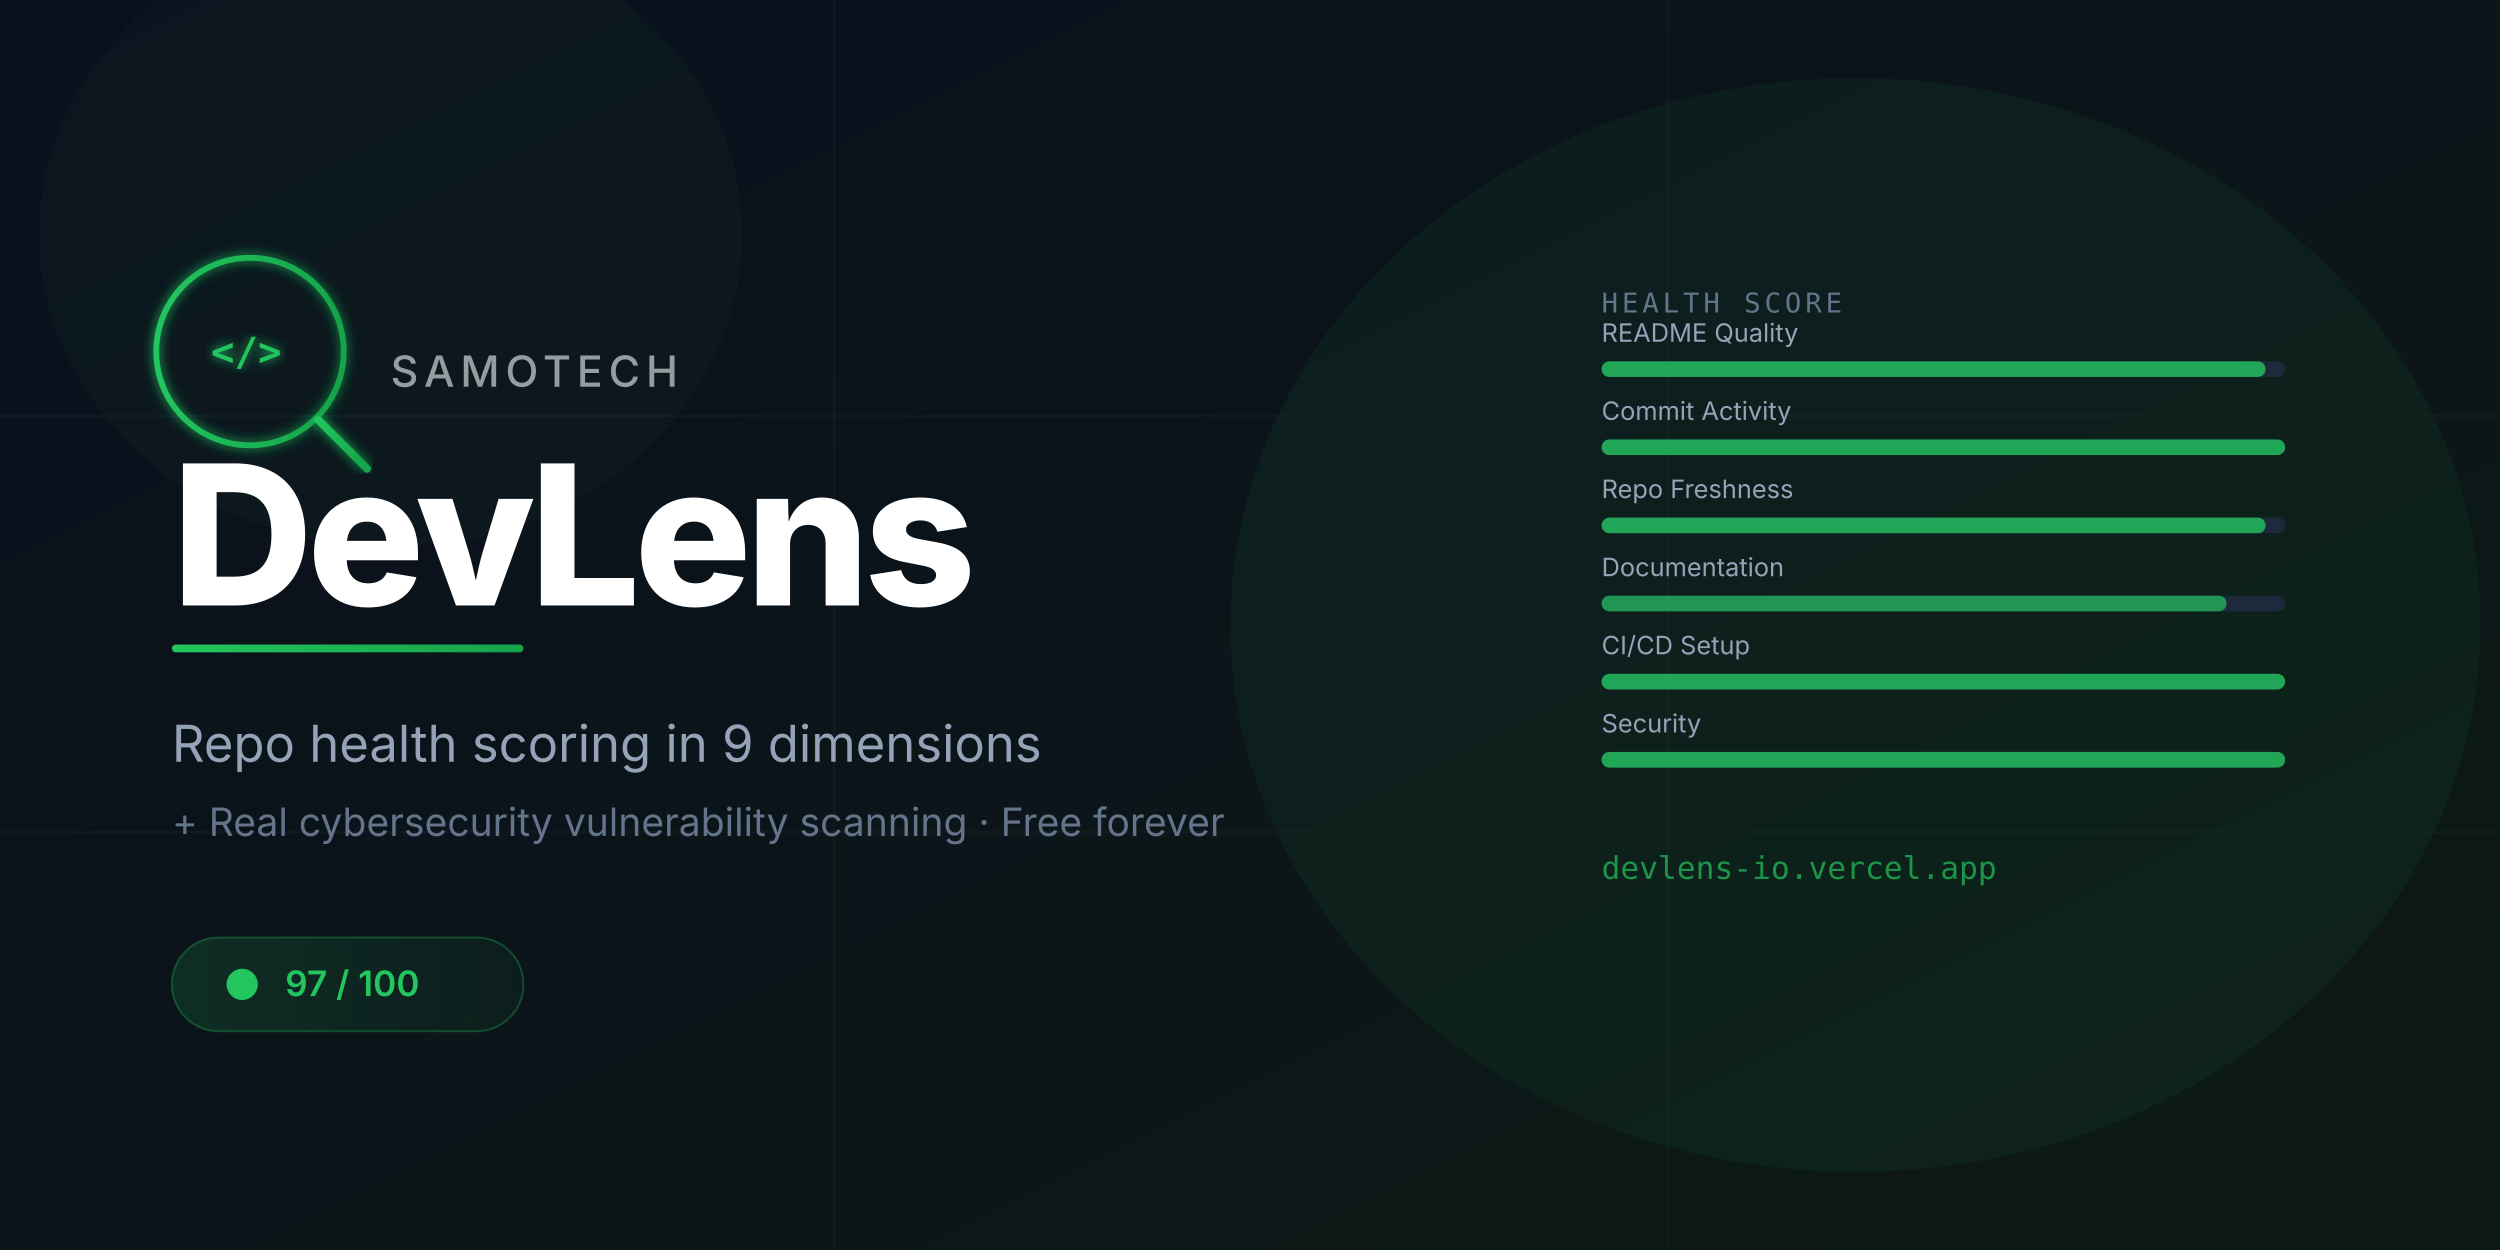
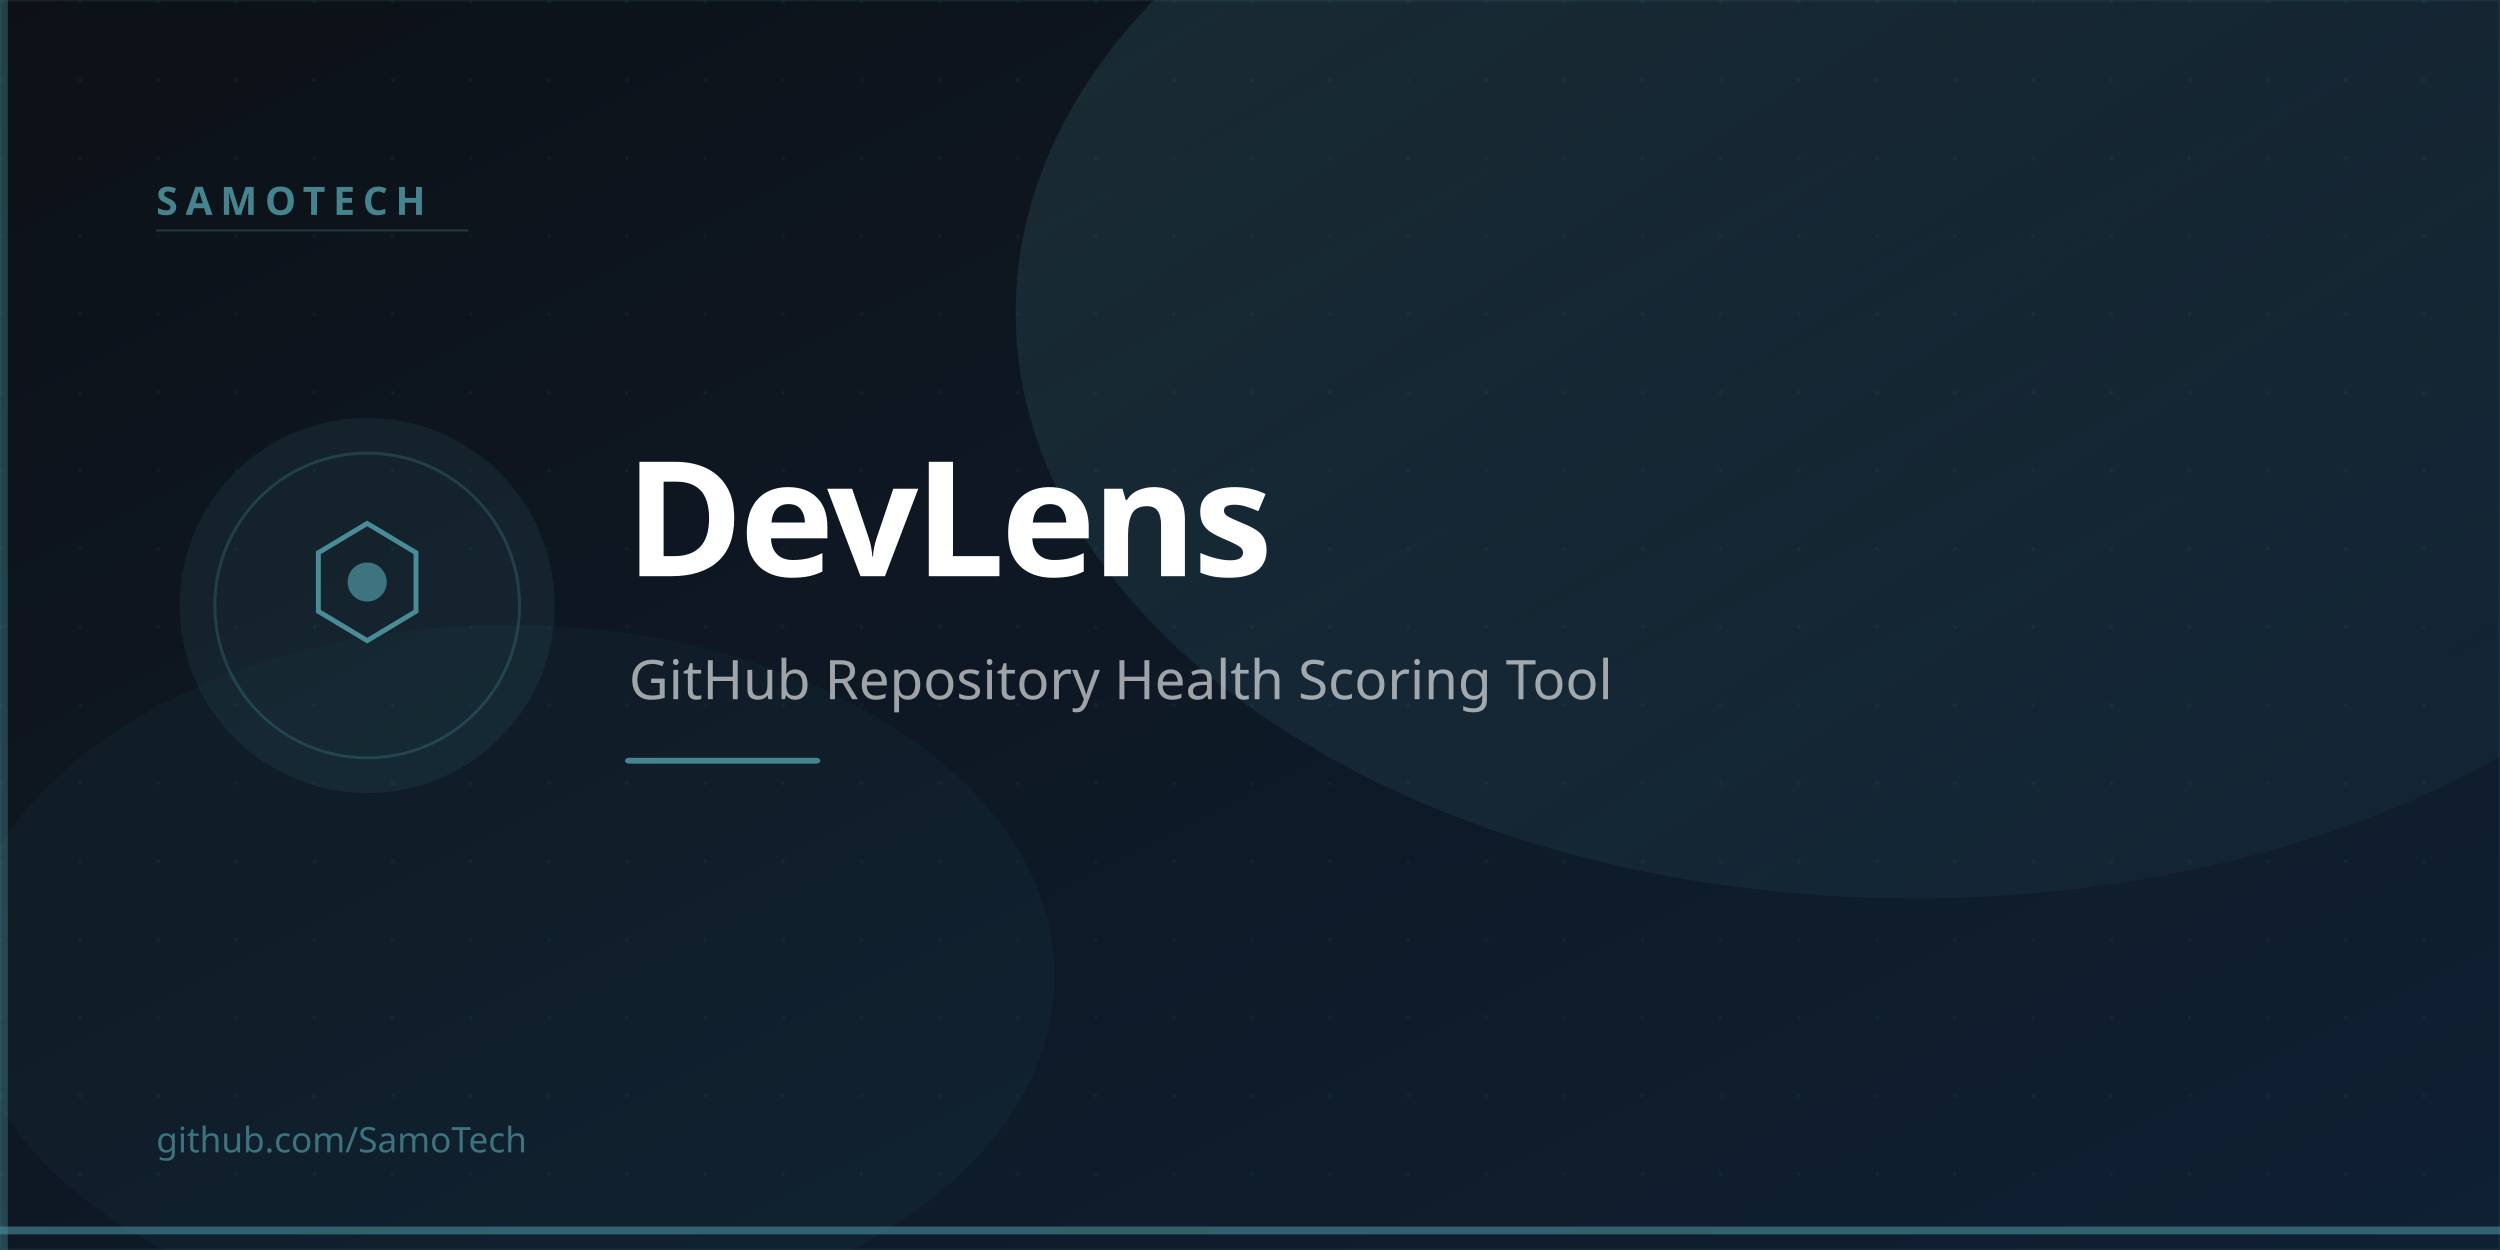
<svg xmlns="http://www.w3.org/2000/svg" width="1280" height="640" viewBox="0 0 1280 640">
  <defs>
-     <linearGradient id="bg" x1="0" y1="0" x2="1" y2="1">
-       <stop offset="0%" stop-color="#0a0f1e" />
-       <stop offset="100%" stop-color="#0d1a14" />
+     <linearGradient id="bg" x1="0%" y1="0%" x2="100%" y2="100%">
+       <stop offset="0%" style="stop-color:#0d1117" />
+       <stop offset="100%" style="stop-color:#0f2033" />
    </linearGradient>
-     <linearGradient id="accent" x1="0" y1="0" x2="1" y2="0">
-       <stop offset="0%" stop-color="#22c55e" />
-       <stop offset="100%" stop-color="#16a34a" />
+     <linearGradient id="glow" x1="0%" y1="0%" x2="100%" y2="100%">
+       <stop offset="0%" style="stop-color:#4f98a3;stop-opacity:0.18" />
+       <stop offset="100%" style="stop-color:#4f98a3;stop-opacity:0.04" />
    </linearGradient>
-     <linearGradient id="badge" x1="0" y1="0" x2="1" y2="0">
-       <stop offset="0%" stop-color="#22c55e" stop-opacity="0.15" />
-       <stop offset="100%" stop-color="#22c55e" stop-opacity="0.05" />
-     </linearGradient>
-     <filter id="glow">
-       <feGaussianBlur stdDeviation="3" result="blur" />
-       <feMerge>
-         <feMergeNode in="blur" />
-         <feMergeNode in="SourceGraphic" />
-       </feMerge>
-     </filter>
  </defs>
  <rect width="1280" height="640" fill="url(#bg)" />
-   <line x1="0" y1="213" x2="1280" y2="213" stroke="#ffffff" stroke-opacity="0.03" stroke-width="1" />
-   <line x1="0" y1="426" x2="1280" y2="426" stroke="#ffffff" stroke-opacity="0.03" stroke-width="1" />
-   <line x1="427" y1="0" x2="427" y2="640" stroke="#ffffff" stroke-opacity="0.03" stroke-width="1" />
-   <line x1="854" y1="0" x2="854" y2="640" stroke="#ffffff" stroke-opacity="0.03" stroke-width="1" />
-   <ellipse cx="950" cy="320" rx="320" ry="280" fill="#22c55e" fill-opacity="0.06" />
-   <ellipse cx="200" cy="120" rx="180" ry="160" fill="#22c55e" fill-opacity="0.04" />
-   <circle cx="128" cy="180" r="48" fill="none" stroke="url(#accent)" stroke-width="3" filter="url(#glow)" />
-   <line x1="163" y1="215" x2="188" y2="240" stroke="url(#accent)" stroke-width="4" stroke-linecap="round" filter="url(#glow)" />
-   <text x="108" y="187" fill="#22c55e" font-family="monospace" font-size="20" font-weight="700" filter="url(#glow)">&lt;/&gt;</text>
-   <text x="200" y="198" fill="#f1f5f9" font-family="Inter, -apple-system, sans-serif" font-size="22" font-weight="500" letter-spacing="3" opacity="0.6">SAMOTECH</text>
-   <text x="88" y="310" fill="#ffffff" font-family="Inter, -apple-system, sans-serif" font-size="100" font-weight="800" letter-spacing="-3">DevLens</text>
-   <rect x="88" y="330" width="180" height="4" rx="2" fill="url(#accent)" />
-   <text x="88" y="390" fill="#94a3b8" font-family="Inter, -apple-system, sans-serif" font-size="26" font-weight="400">Repo health scoring in 9 dimensions</text>
-   <text x="88" y="428" fill="#64748b" font-family="Inter, -apple-system, sans-serif" font-size="20" font-weight="400">+ Real cybersecurity vulnerability scanning · Free forever</text>
-   <rect x="88" y="480" width="180" height="48" rx="24" fill="url(#badge)" stroke="#22c55e" stroke-opacity="0.3" stroke-width="1" />
-   <circle cx="124" cy="504" r="8" fill="#22c55e" />
-   <text x="146" y="510" fill="#22c55e" font-family="Inter, -apple-system, sans-serif" font-size="18" font-weight="600">97 / 100</text>
-   <text x="820" y="160" fill="#64748b" font-family="monospace" font-size="14" font-weight="500" letter-spacing="2">HEALTH SCORE</text>
-   <rect x="820" y="185" width="350" height="8" rx="4" fill="#1e293b" />
-   <rect x="820" y="185" width="340" height="8" rx="4" fill="#22c55e" opacity="0.8" />
-   <text x="820" y="175" fill="#94a3b8" font-family="Inter, sans-serif" font-size="13">README Quality</text>
-   <rect x="820" y="225" width="350" height="8" rx="4" fill="#1e293b" />
-   <rect x="820" y="225" width="350" height="8" rx="4" fill="#22c55e" opacity="0.8" />
-   <text x="820" y="215" fill="#94a3b8" font-family="Inter, sans-serif" font-size="13">Commit Activity</text>
-   <rect x="820" y="265" width="350" height="8" rx="4" fill="#1e293b" />
-   <rect x="820" y="265" width="340" height="8" rx="4" fill="#22c55e" opacity="0.8" />
-   <text x="820" y="255" fill="#94a3b8" font-family="Inter, sans-serif" font-size="13">Repo Freshness</text>
-   <rect x="820" y="305" width="350" height="8" rx="4" fill="#1e293b" />
-   <rect x="820" y="305" width="320" height="8" rx="4" fill="#22c55e" opacity="0.7" />
-   <text x="820" y="295" fill="#94a3b8" font-family="Inter, sans-serif" font-size="13">Documentation</text>
-   <rect x="820" y="345" width="350" height="8" rx="4" fill="#1e293b" />
-   <rect x="820" y="345" width="350" height="8" rx="4" fill="#22c55e" opacity="0.8" />
-   <text x="820" y="335" fill="#94a3b8" font-family="Inter, sans-serif" font-size="13">CI/CD Setup</text>
-   <rect x="820" y="385" width="350" height="8" rx="4" fill="#1e293b" />
-   <rect x="820" y="385" width="350" height="8" rx="4" fill="#22c55e" opacity="0.8" />
-   <text x="820" y="375" fill="#94a3b8" font-family="Inter, sans-serif" font-size="13">Security</text>
-   <text x="820" y="450" fill="#22c55e" font-family="monospace" font-size="16" opacity="0.7">devlens-io.vercel.app</text>
+   <ellipse cx="980" cy="160" rx="460" ry="300" fill="url(#glow)" />
+   <ellipse cx="260" cy="500" rx="280" ry="180" fill="#4f98a3" fill-opacity="0.05" />
+   <pattern id="dots" x="0" y="0" width="40" height="40" patternUnits="userSpaceOnUse">
+     <circle cx="1" cy="1" r="1" fill="#4f98a3" fill-opacity="0.07" />
+   </pattern>
+   <rect width="1280" height="640" fill="url(#dots)" />
+   <rect x="0" y="0" width="1280" height="640" fill="none" stroke="#4f98a3" stroke-opacity="0.12" stroke-width="1.5" />
+   <rect x="0" y="628" width="1280" height="4" fill="#4f98a3" fill-opacity="0.55" rx="0" />
+   <rect x="0" y="0" width="4" height="640" fill="#4f98a3" fill-opacity="0.35" rx="0" />
+   <circle cx="188" cy="310" r="96" fill="#4f98a3" fill-opacity="0.10" />
+   <circle cx="188" cy="310" r="78" fill="none" stroke="#4f98a3" stroke-opacity="0.25" stroke-width="1.5" />
+   <path d="M163 283 L188 268 L213 283 L213 313 L188 328 L163 313 Z" stroke="#4f98a3" stroke-width="2.5" fill="none" stroke-opacity="0.9" />
+   <circle cx="188" cy="298" r="10" fill="#4f98a3" fill-opacity="0.7" />
+   <text x="80" y="110" font-family="'Segoe UI',system-ui,sans-serif" font-size="20" fill="#4f98a3" fill-opacity="0.85" font-weight="600" letter-spacing="4">SAMOTECH</text>
+   <line x1="80" y1="118" x2="240" y2="118" stroke="#4f98a3" stroke-opacity="0.3" stroke-width="1" />
+   <text x="320" y="295" font-family="'Segoe UI',system-ui,sans-serif" font-size="82" fill="#ffffff" font-weight="700" letter-spacing="-2">DevLens</text>
+   <text x="322" y="358" font-family="'Segoe UI',system-ui,sans-serif" font-size="28" fill="#ffffff" fill-opacity="0.60" font-weight="300">GitHub Repository Health Scoring Tool</text>
+   <rect x="320" y="388" width="100" height="3" fill="#4f98a3" fill-opacity="0.85" rx="2" />
+   <text x="80" y="590" font-family="'Segoe UI',system-ui,sans-serif" font-size="18" fill="#4f98a3" fill-opacity="0.7" font-weight="400">github.com/SamoTech</text>
</svg>
